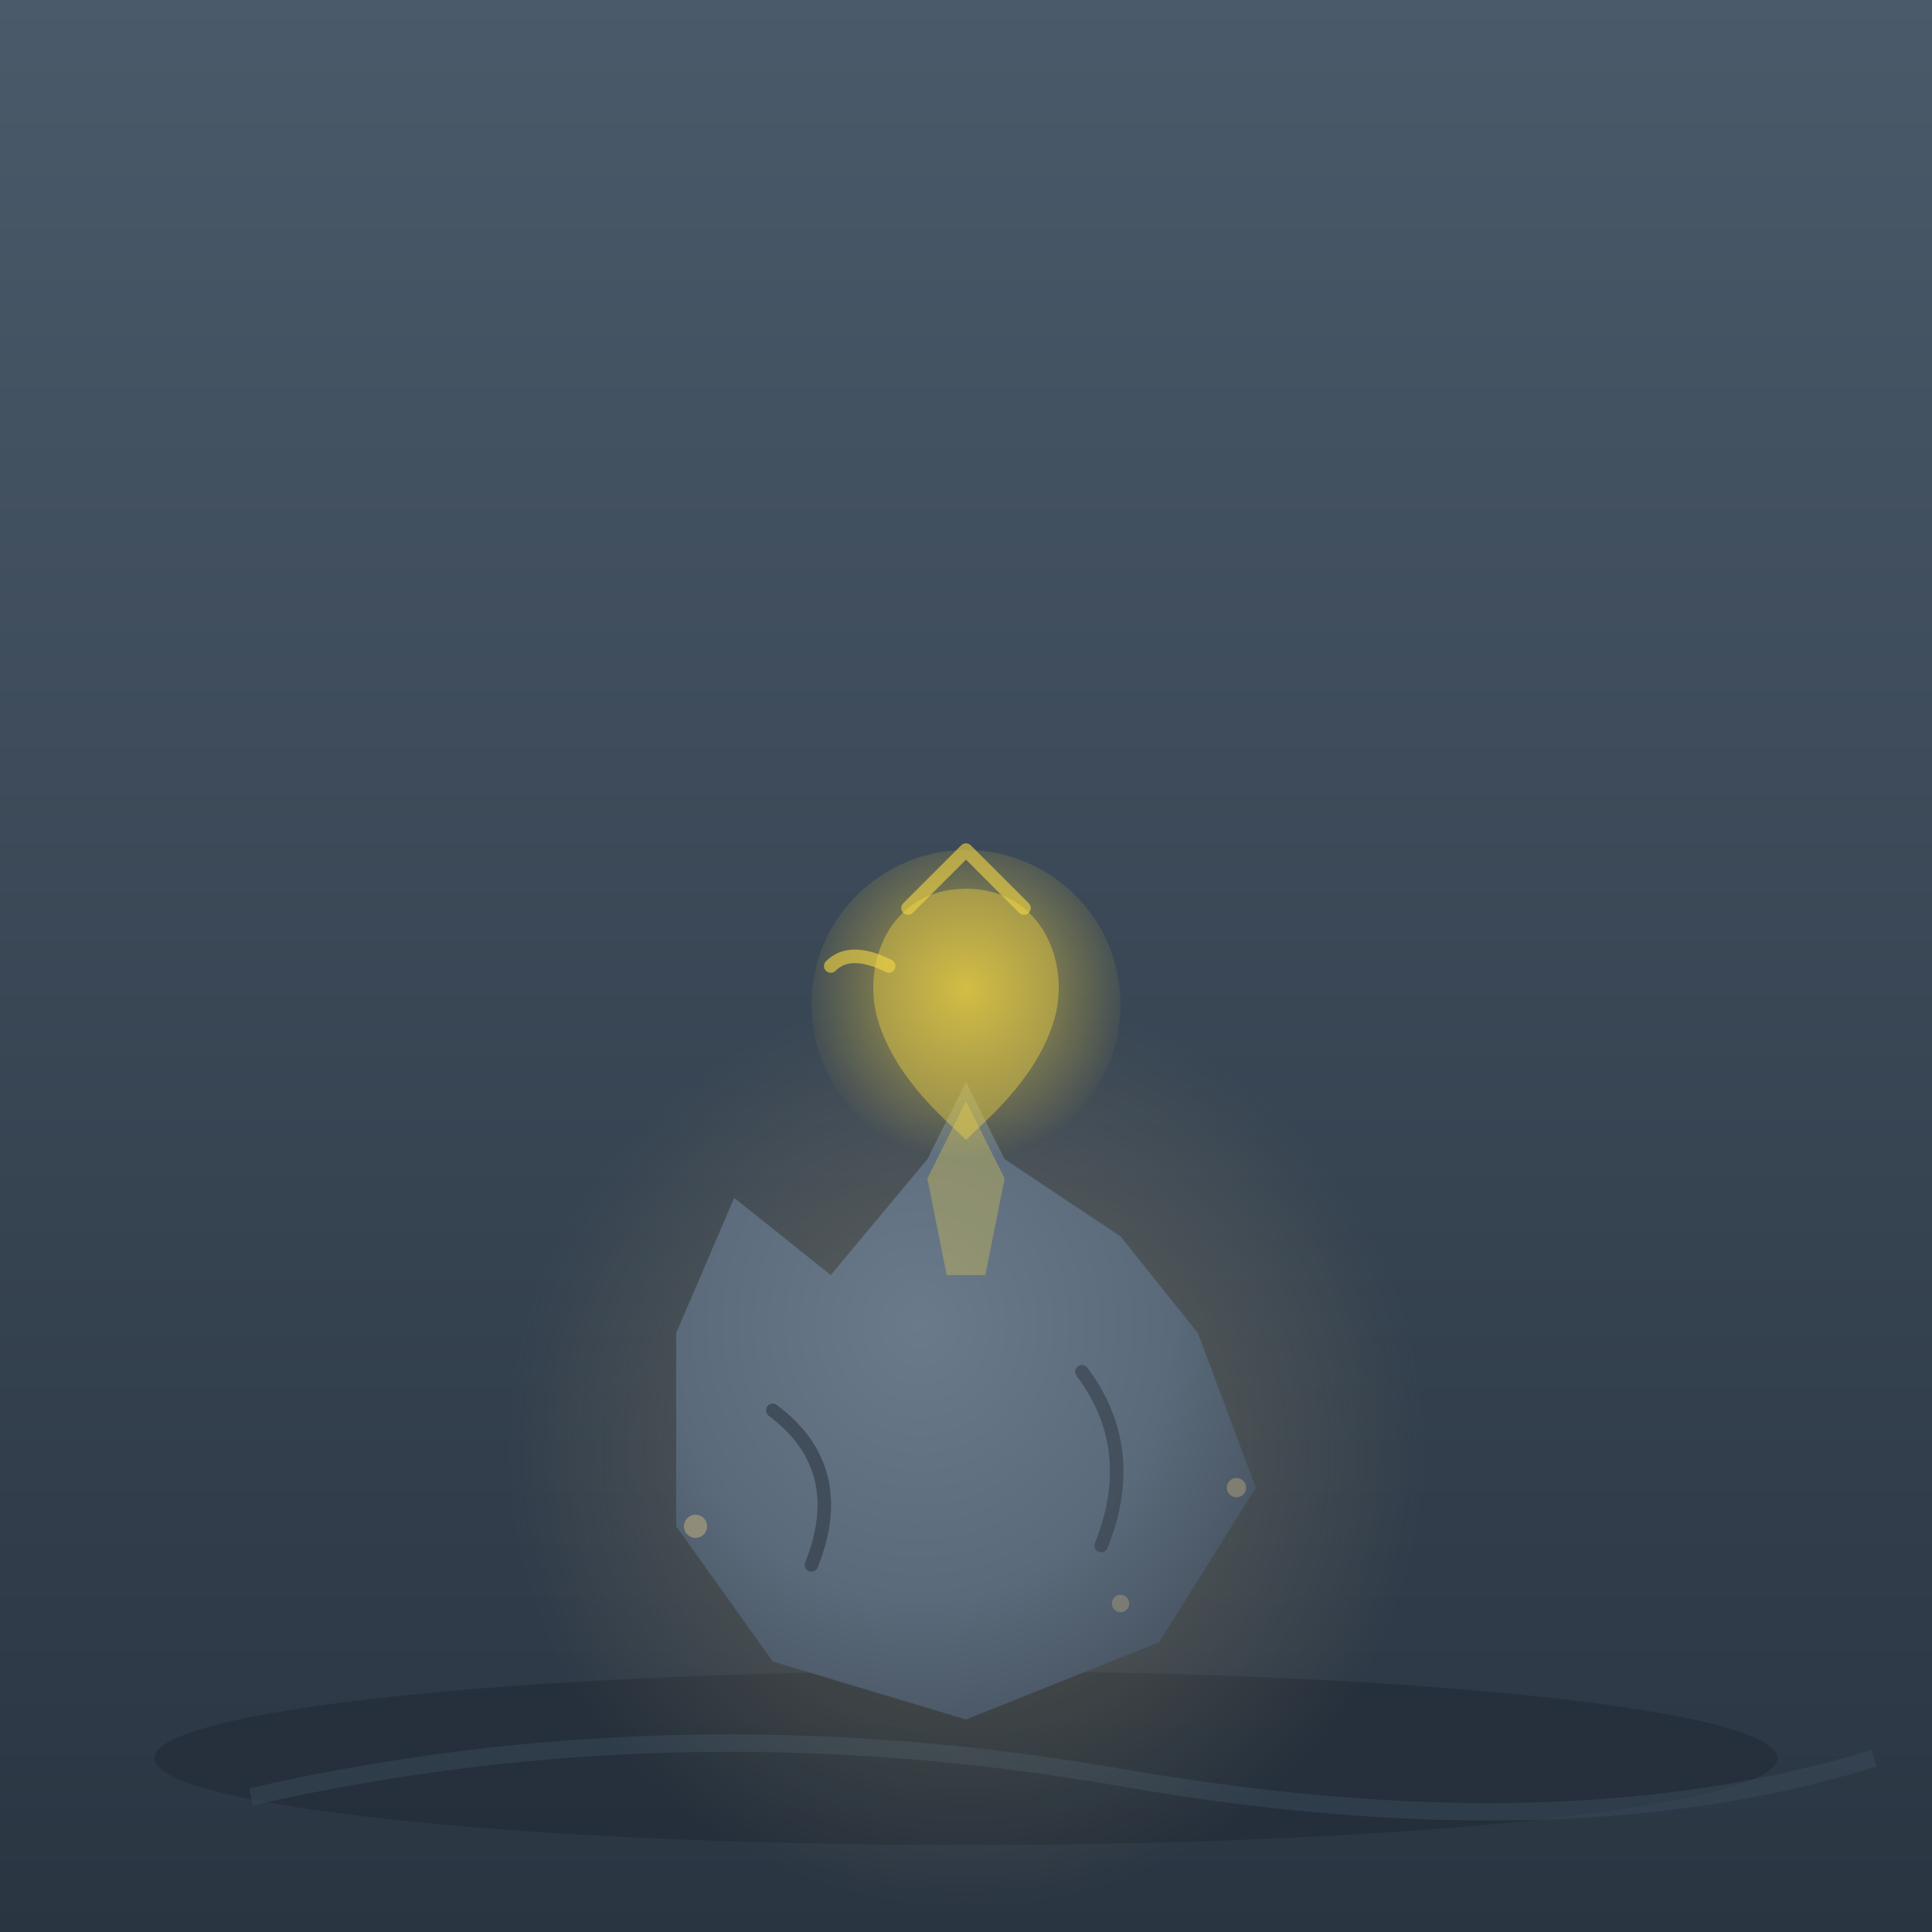
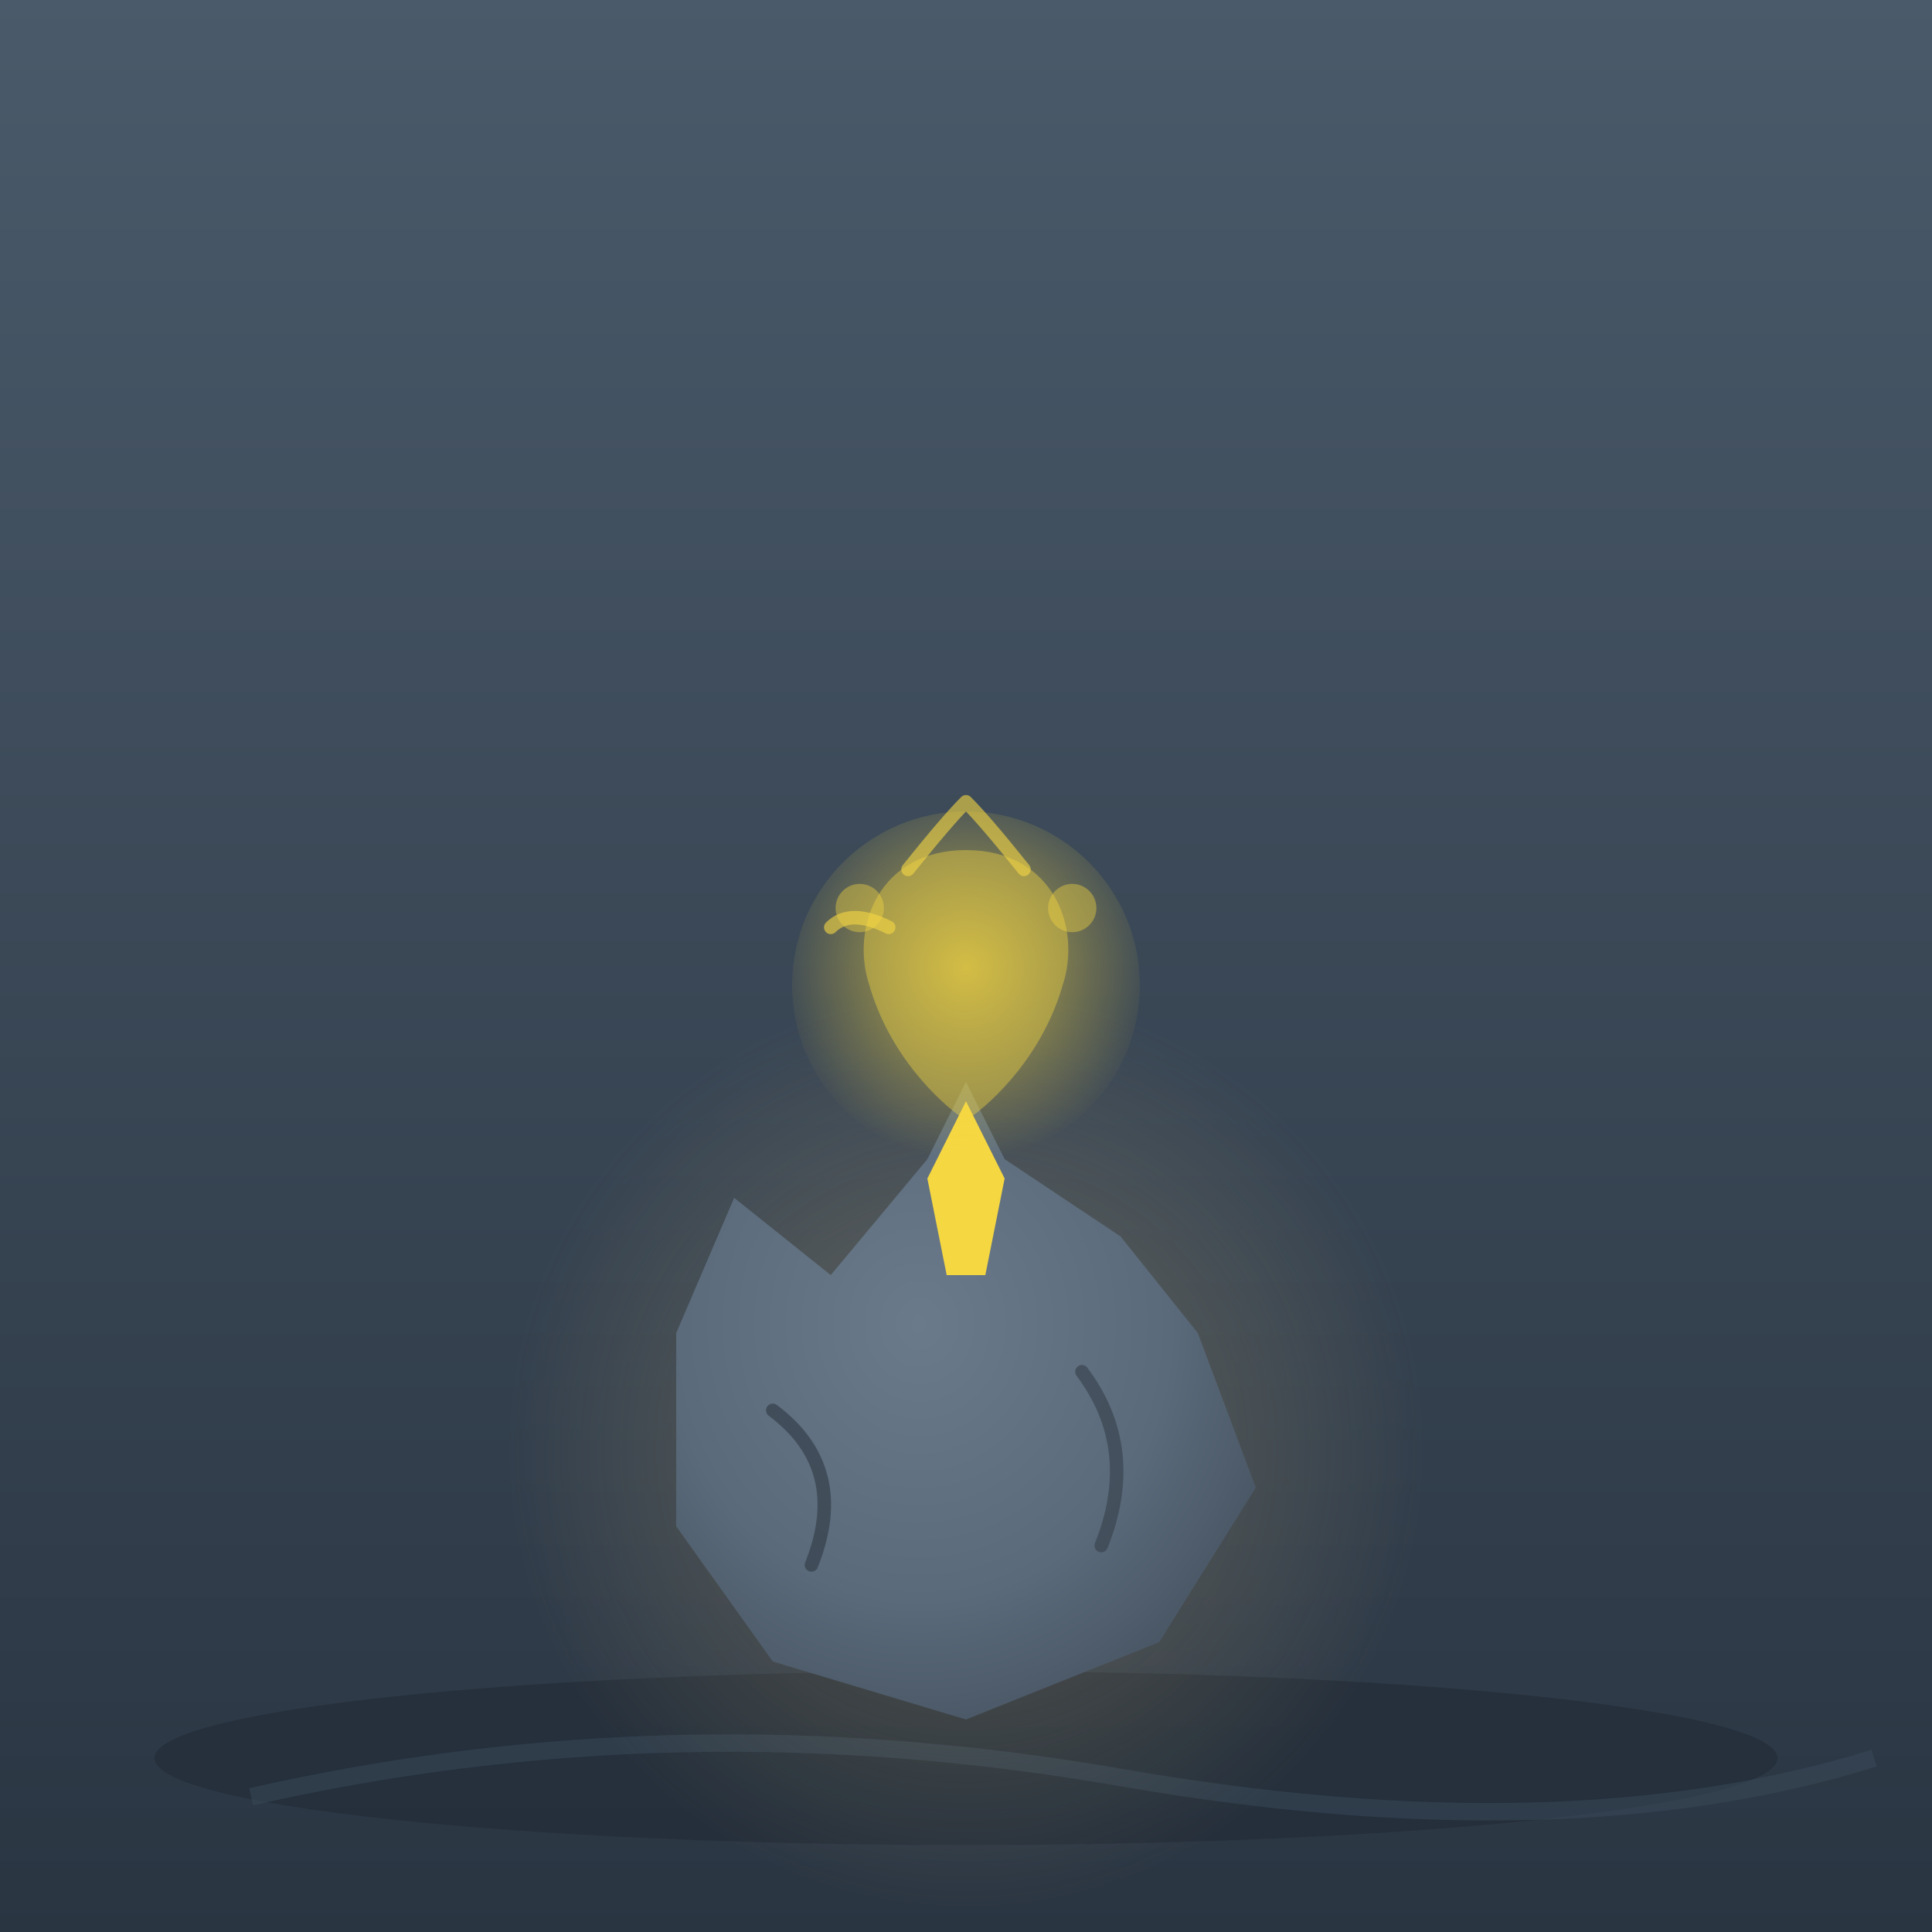
<svg xmlns="http://www.w3.org/2000/svg" viewBox="0 0 200 200" role="img" aria-label="孙悟空·一阶·灵胎·灵根育孕">
  <defs>
    <linearGradient id="bg" x1="0" y1="0" x2="0" y2="1">
      <stop offset="0%" stop-color="#4A5A6A" />
      <stop offset="100%" stop-color="#2A3542" />
    </linearGradient>
    <radialGradient id="halo" cx="50%" cy="50%" r="50%">
      <stop offset="0%" stop-color="#C9B37E" stop-opacity="0.35" />
      <stop offset="100%" stop-color="#C9B37E" stop-opacity="0" />
    </radialGradient>
    <radialGradient id="stone" cx="42%" cy="38%" r="72%">
      <stop offset="0%" stop-color="#6A7A8A" />
      <stop offset="60%" stop-color="#5A6A7A" />
      <stop offset="100%" stop-color="#44505E" />
    </radialGradient>
    <radialGradient id="spirit" cx="50%" cy="45%" r="55%">
      <stop offset="0%" stop-color="#F5D742" stop-opacity="0.7" />
      <stop offset="100%" stop-color="#F5D742" stop-opacity="0" />
    </radialGradient>
  </defs>
  <rect width="200" height="200" fill="url(#bg)" />
  <ellipse cx="100" cy="182" rx="84" ry="9" fill="#222C38" opacity="0.7" />
  <path d="M 26 186 Q 70 176 116 184 T 194 182" fill="none" stroke="#3A4A5A" stroke-width="1.8" opacity="0.5" />
-   <circle cx="100" cy="150" r="48" fill="url(#halo)" />
+   <circle cx="100" cy="150" r="48" fill="url(#halo)">
+     <animate attributeName="r" values="48;56;48" dur="3s" repeatCount="indefinite" />
+     <animate attributeName="opacity" values="0.5;0.2;0.5" dur="3s" repeatCount="indefinite" />
+   </circle>
  <path d="M 70 138 L 76 124 L 86 132 L 96 120 L 100 112 L 104 120 L 116 128 L 124 138 L 130 154 L 120 170 L 100 178 L 80 172 L 70 158 Z" fill="url(#stone)" />
  <path d="M 80 146 Q 88 152 84 162" fill="none" stroke="#3A4550" stroke-width="1.4" stroke-linecap="round" opacity="0.8" />
  <path d="M 112 142 Q 118 150 114 160" fill="none" stroke="#3A4550" stroke-width="1.4" stroke-linecap="round" opacity="0.7" />
-   <path d="M 96 122 L 100 114 L 104 122 L 102 132 L 98 132 Z" fill="#F5D742" opacity="0.3" />
-   <circle cx="100" cy="104" r="16" fill="url(#spirit)" />
-   <path d="M 100 92 C 108 92 111 100 109 106 C 107 112 102 116 100 118 C 98 116 93 112 91 106 C 89 100 92 92 100 92 Z" fill="#F5D742" opacity="0.4" />
-   <path d="M 94 94 Q 98 90 100 88 M 100 88 Q 102 90 106 94 M 92 100 Q 88 98 86 100" stroke="#F5D742" stroke-width="1.4" stroke-linecap="round" opacity="0.6" fill="none" />
-   <circle cx="72" cy="158" r="1.2" fill="#C9B37E" opacity="0.5" />
-   <circle cx="128" cy="154" r="1" fill="#C9B37E" opacity="0.4" />
-   <circle cx="116" cy="166" r="0.9" fill="#C9B37E" opacity="0.35" />
+   <path d="M 96 122 L 100 114 L 104 122 L 102 132 L 98 132 Z" fill="#F5D742">
+     <animate attributeName="opacity" values="0.3;0.6;0.3" dur="2s" repeatCount="indefinite" />
+   </path>
+   <circle cx="100" cy="102" r="18" fill="url(#spirit)">
+     <animate attributeName="r" values="18;22;18" dur="3s" repeatCount="indefinite" />
+   </circle>
+   <path d="M 100 88 C 109 88 112 96 110 102 C 108 109 103 114 100 116 C 97 114 92 109 90 102 C 88 96 91 88 100 88 Z" fill="#F5D742" opacity="0.4" />
+   <circle cx="89" cy="94" r="2.5" fill="#F5D742" opacity="0.4" />
+   <circle cx="111" cy="94" r="2.5" fill="#F5D742" opacity="0.4" />
+   <path d="M 94 90 Q 98 85 100 83 M 100 83 Q 102 85 106 90 M 92 96 Q 88 94 86 96" stroke="#F5D742" stroke-width="1.4" stroke-linecap="round" opacity="0.6" fill="none" />
+   <g fill="#C9B37E">
+     <circle cx="72" cy="158">
+       <animate attributeName="cy" values="158;150;158" dur="3.4s" repeatCount="indefinite" />
+       <animate attributeName="opacity" values="0.5;0.15;0.5" dur="3.4s" repeatCount="indefinite" />
+     </circle>
+     <circle cx="128" cy="154">
+       <animate attributeName="cy" values="154;146;154" dur="4s" repeatCount="indefinite" />
+       <animate attributeName="opacity" values="0.4;0.12;0.4" dur="4s" repeatCount="indefinite" />
+     </circle>
+   </g>
</svg>
